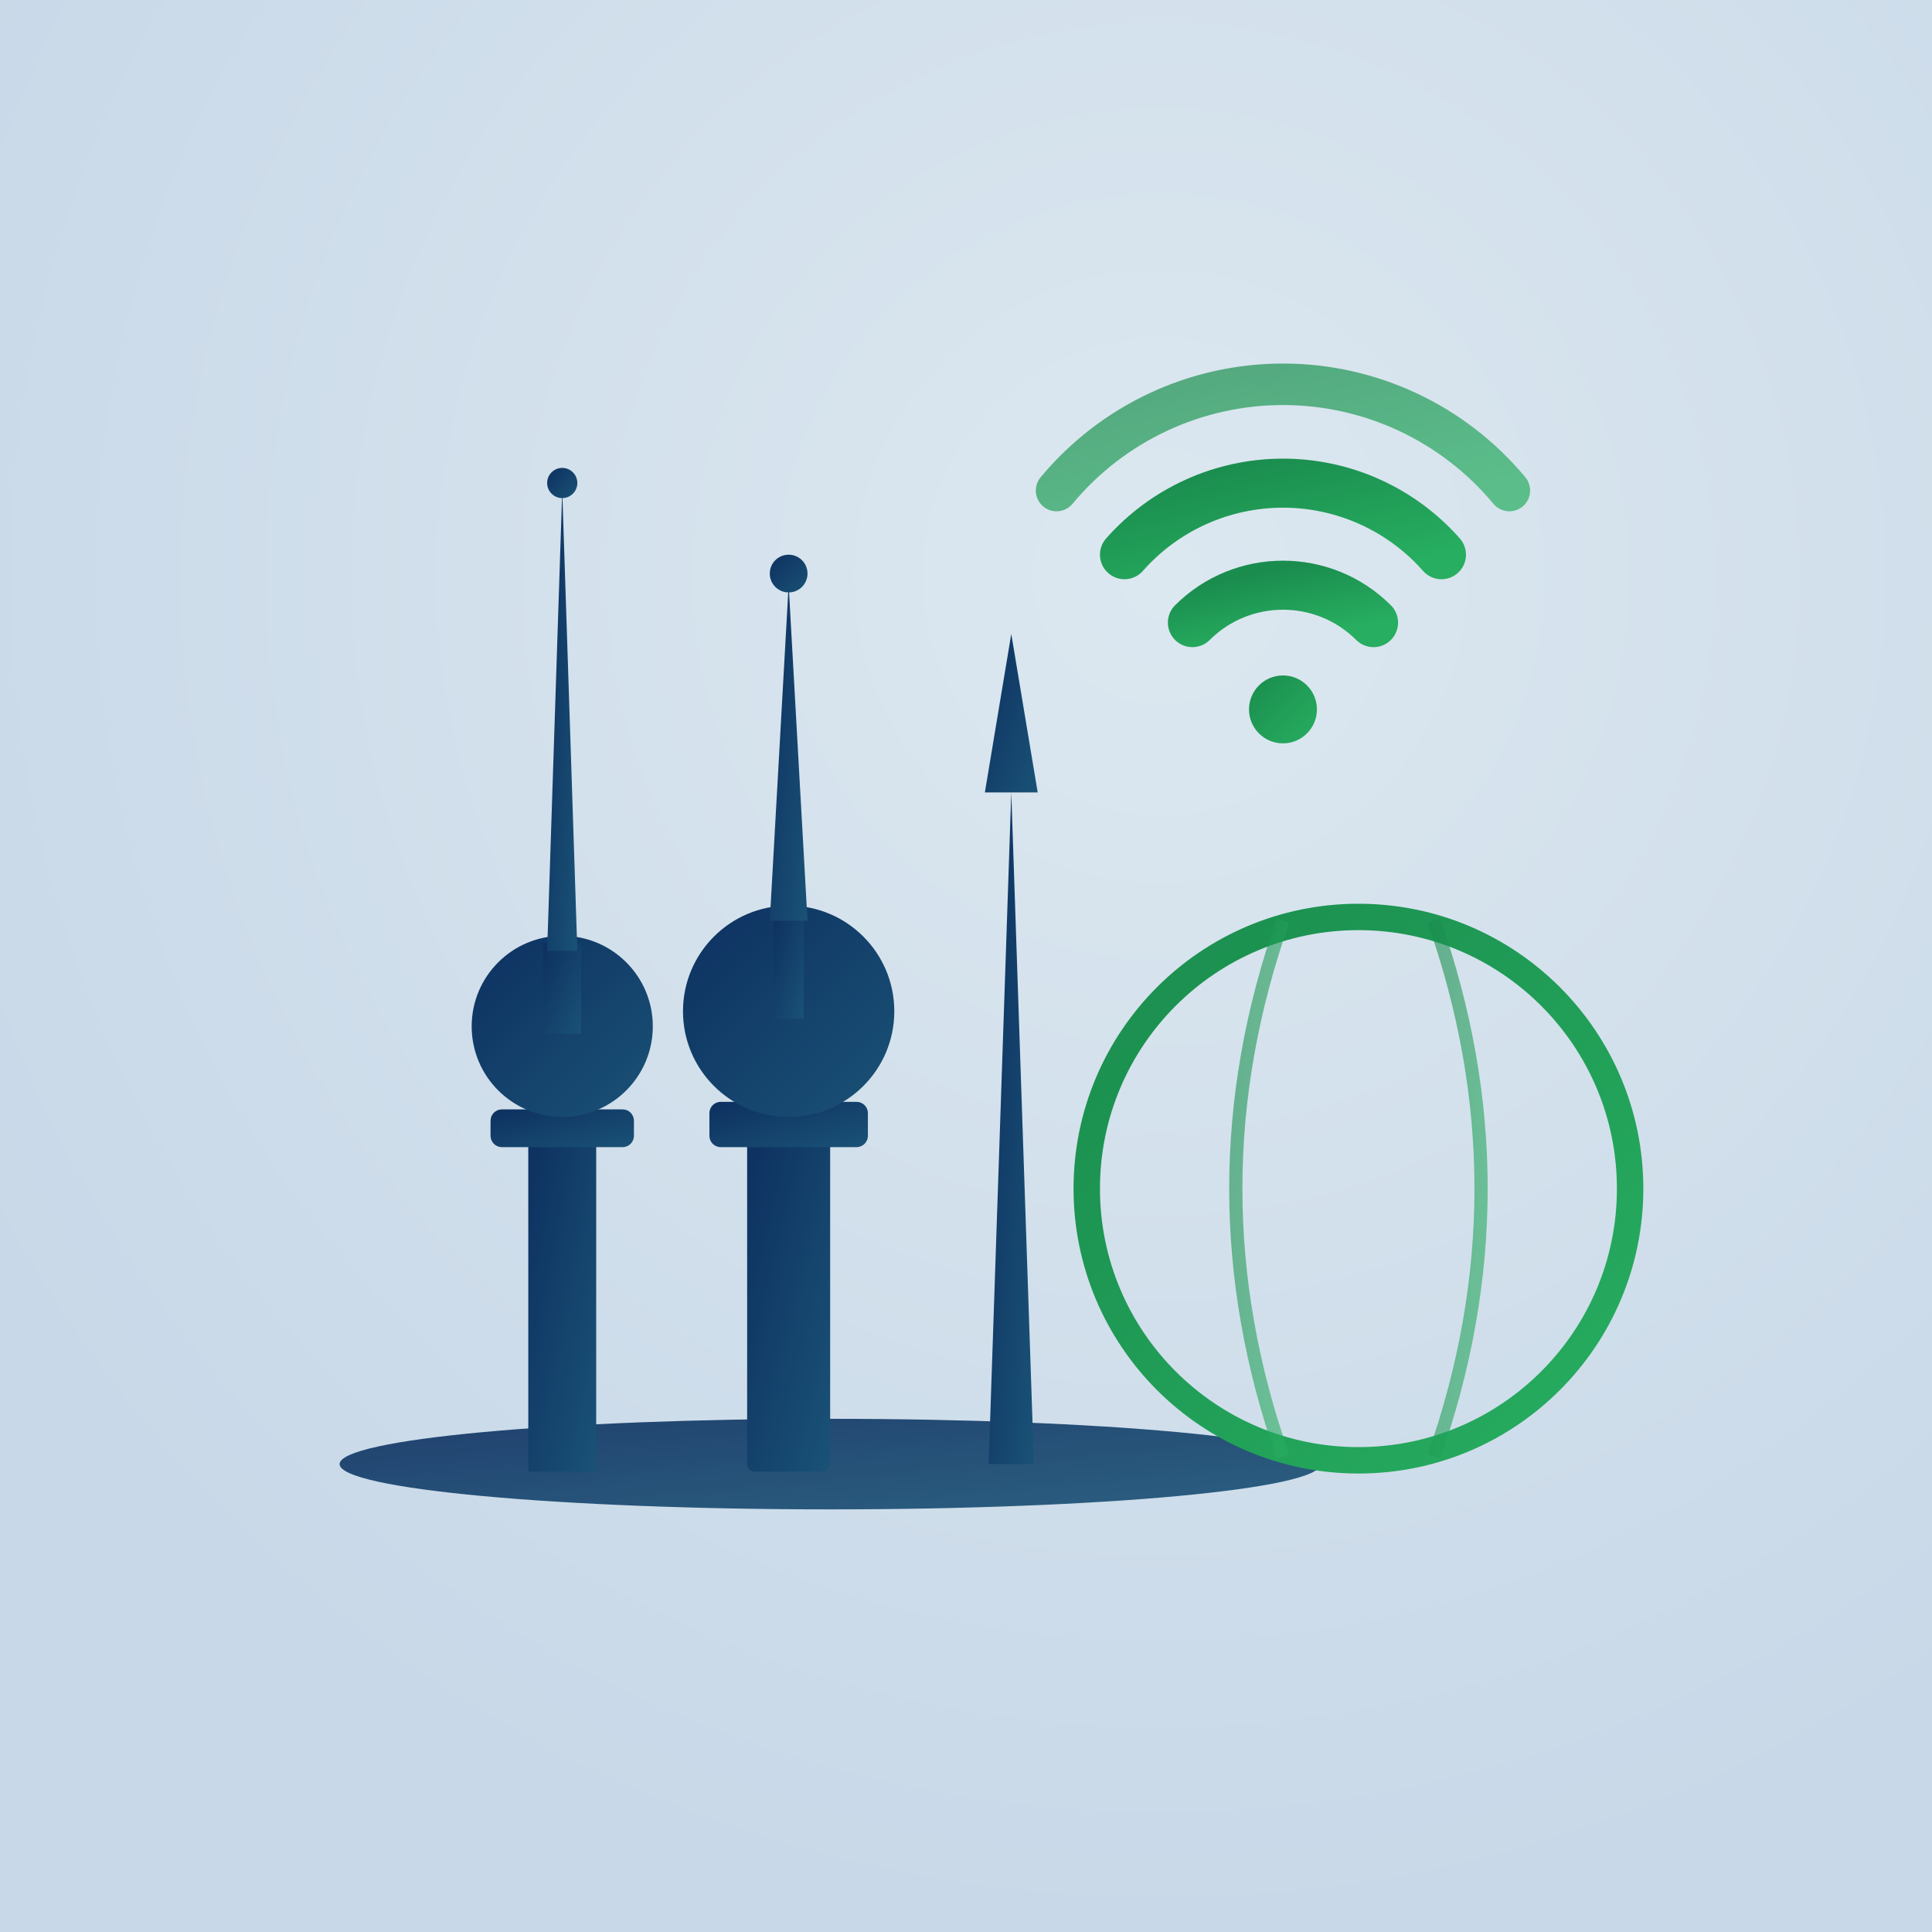
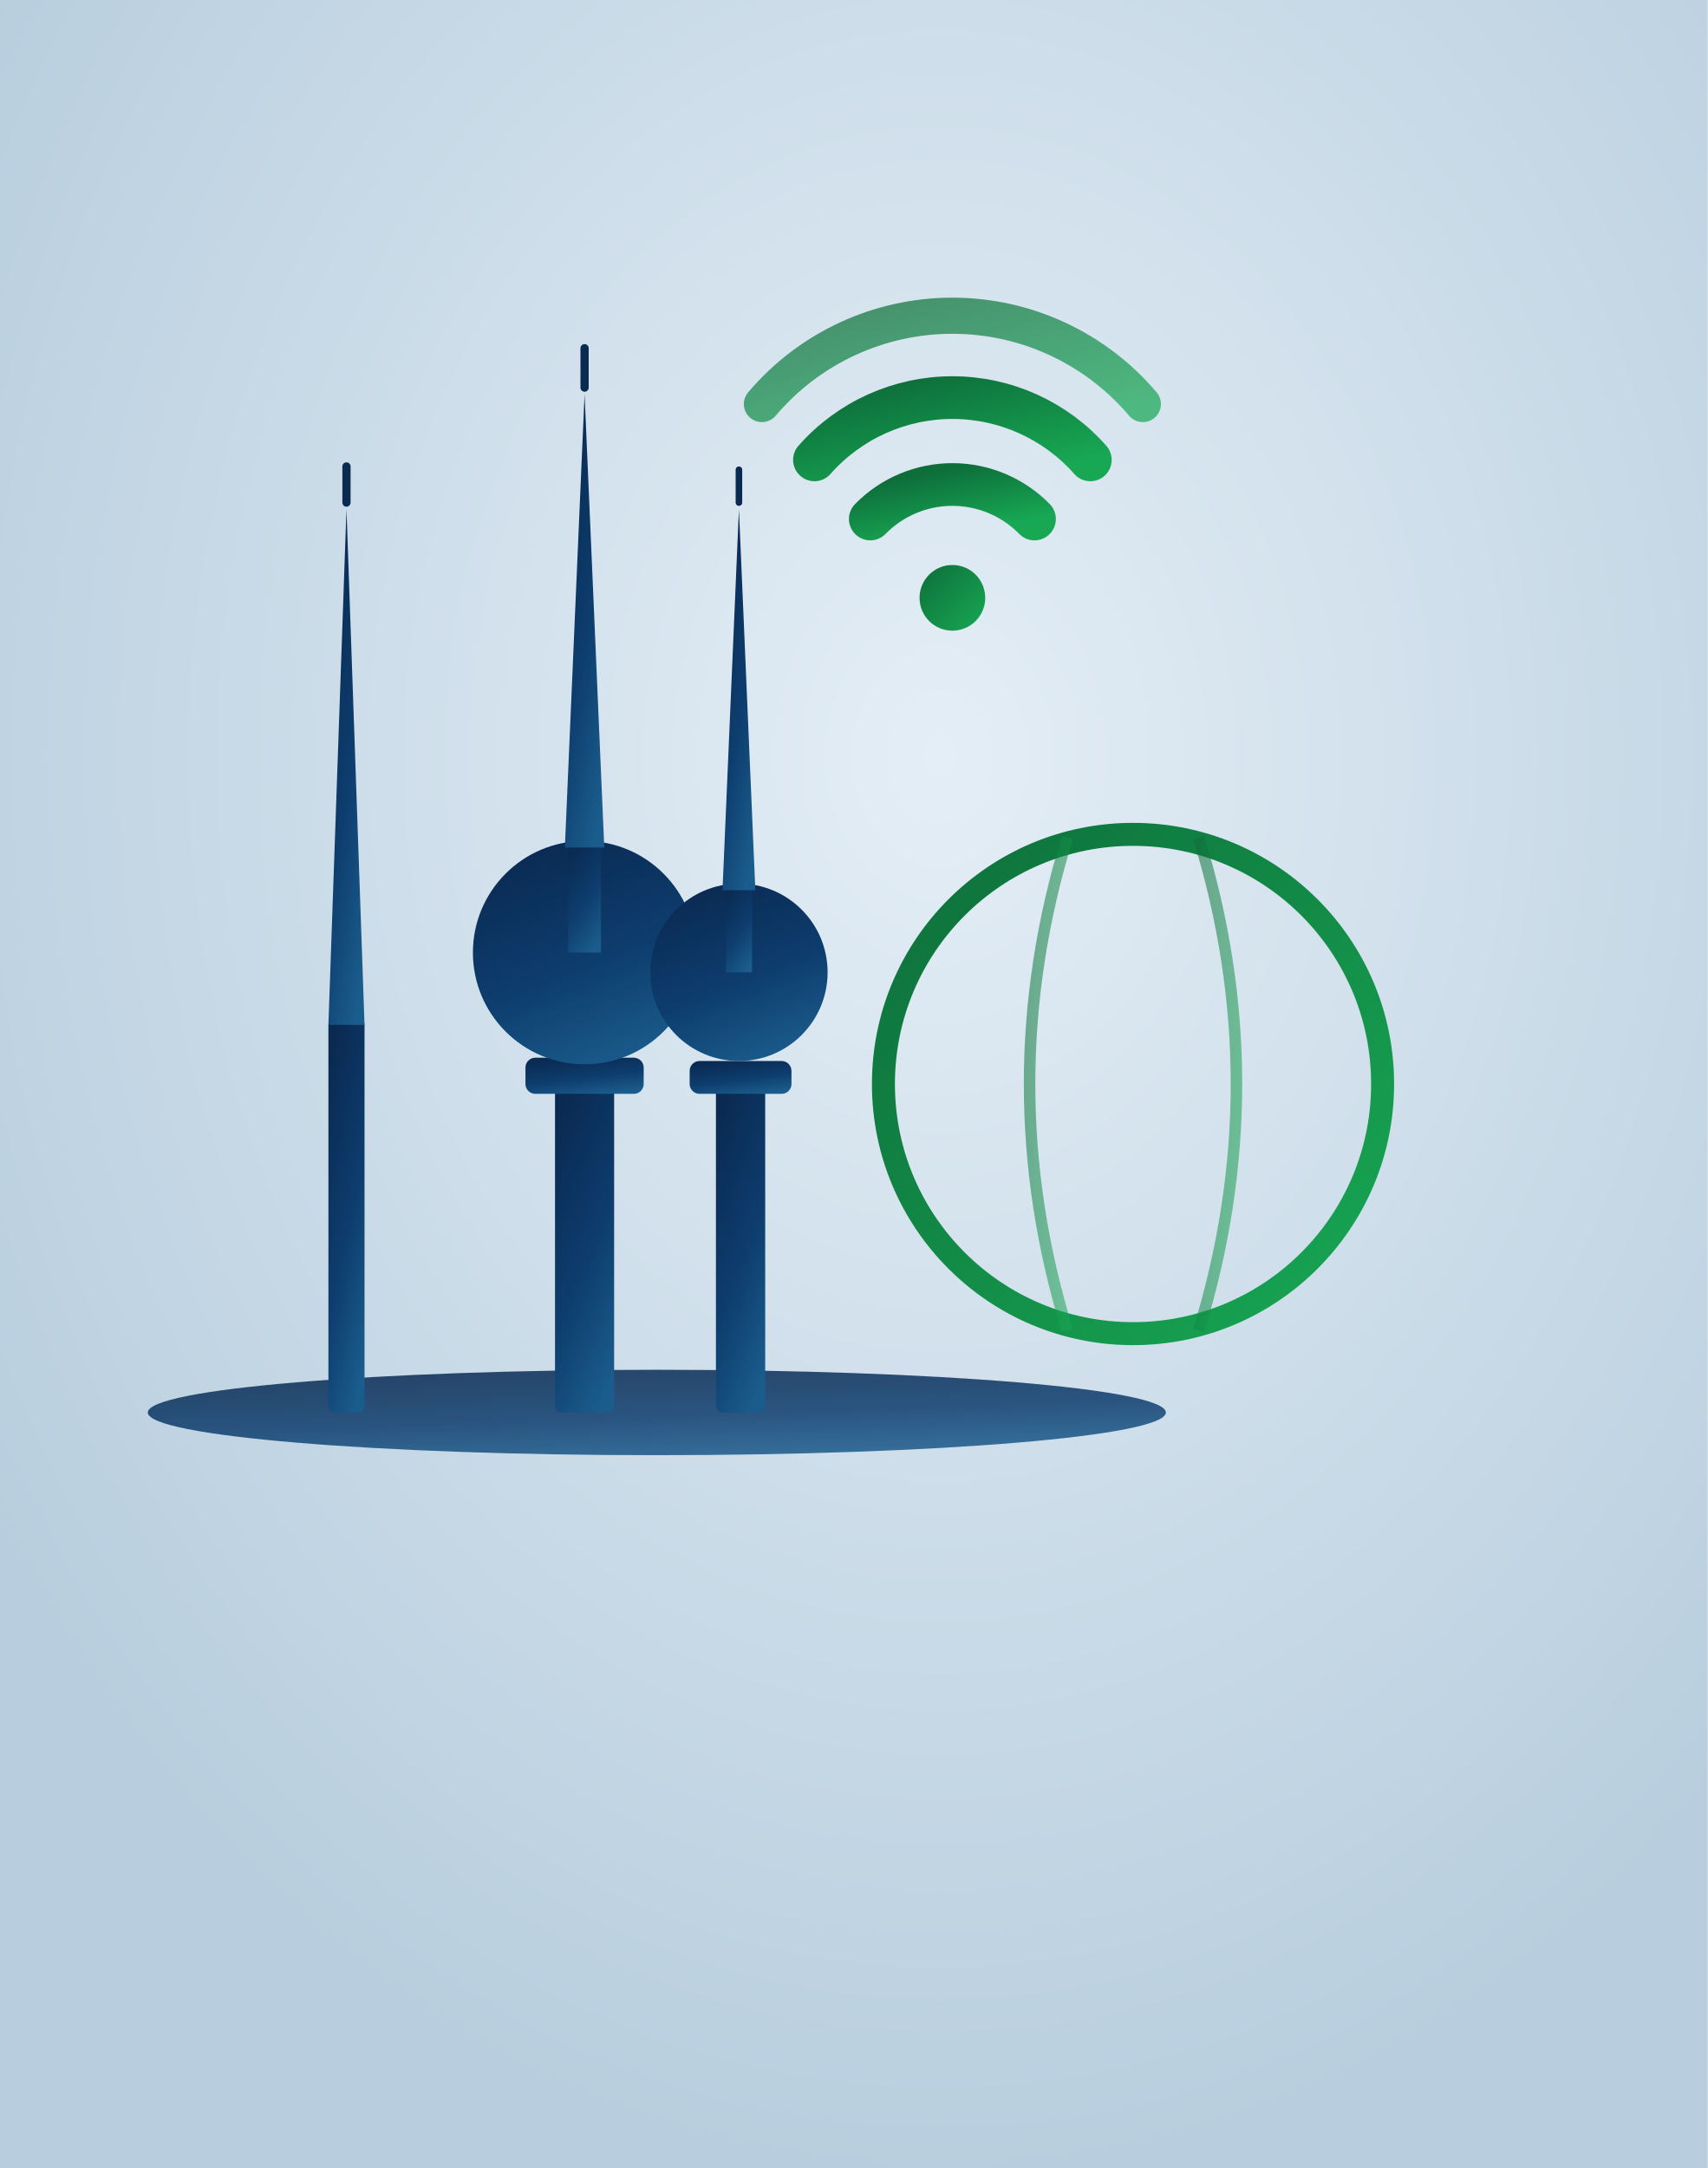
- <svg xmlns="http://www.w3.org/2000/svg" viewBox="0 0 512 512">
+ <svg xmlns="http://www.w3.org/2000/svg" viewBox="0 0 520 660">
  <defs>
-     <linearGradient id="towerGrad" x1="0%" y1="0%" x2="100%" y2="100%">
-       <stop offset="0%" style="stop-color:#0d3060" />
-       <stop offset="100%" style="stop-color:#1a5276" />
+     <linearGradient id="bg1" x1="20%" y1="0%" x2="80%" y2="100%">
+       <stop offset="0%" stop-color="#dde8f0" />
+       <stop offset="40%" stop-color="#cddde8" />
+       <stop offset="100%" stop-color="#bdd0e0" />
    </linearGradient>
-     <linearGradient id="greenGrad" x1="0%" y1="0%" x2="100%" y2="100%">
-       <stop offset="0%" style="stop-color:#1a8c4e" />
-       <stop offset="100%" style="stop-color:#27ae60" />
+     <linearGradient id="tg" x1="30%" y1="0%" x2="70%" y2="100%">
+       <stop offset="0%" stop-color="#0a2a52" />
+       <stop offset="55%" stop-color="#0d3d6e" />
+       <stop offset="100%" stop-color="#1a5c8c" />
    </linearGradient>
-     <clipPath id="globeClip">
-       <circle cx="360" cy="310" r="72" />
-     </clipPath>
+     <linearGradient id="gg" x1="0%" y1="0%" x2="100%" y2="100%">
+       <stop offset="0%" stop-color="#0d6e3a" />
+       <stop offset="100%" stop-color="#18a854" />
+     </linearGradient>
+     <radialGradient id="bgr" cx="55%" cy="35%" r="65%">
+       <stop offset="0%" stop-color="#e4eef6" />
+       <stop offset="100%" stop-color="#b8cede" />
+     </radialGradient>
  </defs>
-   <rect width="512" height="512" fill="#e8eef4" />
-   <radialGradient id="bgGrad" cx="60%" cy="30%" r="70%">
-     <stop offset="0%" style="stop-color:#dce8f0;stop-opacity:1" />
-     <stop offset="100%" style="stop-color:#c8d8e8;stop-opacity:1" />
-   </radialGradient>
-   <rect width="512" height="512" fill="url(#bgGrad)" />
-   <ellipse cx="220" cy="388" rx="130" ry="12" fill="url(#towerGrad)" opacity="0.9" />
-   <polygon points="268,210 274,388 262,388" fill="url(#towerGrad)" />
-   <polygon points="268,168 275,210 261,210" fill="url(#towerGrad)" />
-   <rect x="140" y="300" width="18" height="90" fill="url(#towerGrad)" />
-   <rect x="130" y="294" width="38" height="10" rx="3" fill="url(#towerGrad)" />
-   <circle cx="149" cy="272" r="24" fill="url(#towerGrad)" />
-   <rect x="144" y="250" width="10" height="24" fill="url(#towerGrad)" />
-   <polygon points="149,130 153,252 145,252" fill="url(#towerGrad)" />
-   <circle cx="149" cy="128" r="4" fill="url(#towerGrad)" />
-   <rect x="198" y="300" width="22" height="90" rx="2" fill="url(#towerGrad)" />
-   <rect x="188" y="292" width="42" height="12" rx="3" fill="url(#towerGrad)" />
-   <circle cx="209" cy="268" r="28" fill="url(#towerGrad)" />
-   <rect x="205" y="242" width="8" height="28" fill="url(#towerGrad)" />
-   <polygon points="209,155 214,244 204,244" fill="url(#towerGrad)" />
-   <circle cx="209" cy="152" r="5" fill="url(#towerGrad)" />
-   <circle cx="340" cy="188" r="9" fill="url(#greenGrad)" />
-   <path d="M 316,165 A 34,34 0 0 1 364,165" fill="none" stroke="url(#greenGrad)" stroke-width="13" stroke-linecap="round" />
-   <path d="M 298,147 A 56,56 0 0 1 382,147" fill="none" stroke="url(#greenGrad)" stroke-width="13" stroke-linecap="round" />
-   <path d="M 280,130 A 78,78 0 0 1 400,130" fill="none" stroke="url(#greenGrad)" stroke-width="11" stroke-linecap="round" opacity="0.7" />
-   <circle cx="360" cy="315" r="72" fill="none" stroke="url(#greenGrad)" stroke-width="7" />
-   <line x1="360" y1="243" x2="360" y2="387" stroke="url(#greenGrad)" stroke-width="4" opacity="0.7" />
-   <line x1="288" y1="315" x2="432" y2="315" stroke="url(#greenGrad)" stroke-width="4" opacity="0.7" />
-   <line x1="300" y1="279" x2="420" y2="279" stroke="url(#greenGrad)" stroke-width="3" opacity="0.5" />
-   <line x1="300" y1="351" x2="420" y2="351" stroke="url(#greenGrad)" stroke-width="3" opacity="0.5" />
-   <path d="M 340,244 Q 315,315 340,386" fill="none" stroke="url(#greenGrad)" stroke-width="3.5" opacity="0.6" />
-   <path d="M 380,244 Q 405,315 380,386" fill="none" stroke="url(#greenGrad)" stroke-width="3.5" opacity="0.6" />
+   <rect width="520" height="660" fill="url(#bgr)" />
+   <ellipse cx="200" cy="430" rx="155" ry="13" fill="url(#tg)" opacity="0.85" />
+   <rect x="100" y="310" width="11" height="120" rx="2" fill="url(#tg)" />
+   <polygon points="105.5,155 111,312 100,312" fill="url(#tg)" />
+   <line x1="105.5" y1="153" x2="105.5" y2="142" stroke="#0a2a52" stroke-width="2.5" stroke-linecap="round" />
+   <rect x="169" y="330" width="18" height="100" rx="2" fill="url(#tg)" />
+   <rect x="160" y="322" width="36" height="11" rx="3" fill="url(#tg)" />
+   <circle cx="178" cy="290" r="34" fill="url(#tg)" />
+   <rect x="173" y="256" width="10" height="34" fill="url(#tg)" />
+   <polygon points="178,120 184,258 172,258" fill="url(#tg)" />
+   <line x1="178" y1="118" x2="178" y2="106" stroke="#0a2a52" stroke-width="2.5" stroke-linecap="round" />
+   <rect x="218" y="330" width="15" height="100" rx="2" fill="url(#tg)" />
+   <rect x="210" y="323" width="31" height="10" rx="3" fill="url(#tg)" />
+   <circle cx="225" cy="296" r="27" fill="url(#tg)" />
+   <rect x="221" y="269" width="8" height="27" fill="url(#tg)" />
+   <polygon points="225,155 230,271 220,271" fill="url(#tg)" />
+   <line x1="225" y1="153" x2="225" y2="143" stroke="#0a2a52" stroke-width="2" stroke-linecap="round" />
+   <circle cx="290" cy="182" r="10" fill="url(#gg)" />
+   <path d="M265,158 A35,35 0 0 1 315,158" fill="none" stroke="url(#gg)" stroke-width="13" stroke-linecap="round" />
+   <path d="M248,140 A56,56 0 0 1 332,140" fill="none" stroke="url(#gg)" stroke-width="13" stroke-linecap="round" />
+   <path d="M232,123 A76,76 0 0 1 348,123" fill="none" stroke="url(#gg)" stroke-width="11" stroke-linecap="round" opacity="0.72" />
+   <circle cx="345" cy="330" r="76" fill="none" stroke="url(#gg)" stroke-width="7" />
+   <line x1="345" y1="254" x2="345" y2="406" stroke="url(#gg)" stroke-width="4" opacity="0.65" />
+   <line x1="269" y1="330" x2="421" y2="330" stroke="url(#gg)" stroke-width="4" opacity="0.65" />
+   <line x1="284" y1="292" x2="406" y2="292" stroke="url(#gg)" stroke-width="3" opacity="0.45" />
+   <line x1="284" y1="368" x2="406" y2="368" stroke="url(#gg)" stroke-width="3" opacity="0.45" />
+   <path d="M325,255 Q302,330 325,405" fill="none" stroke="url(#gg)" stroke-width="3.5" opacity="0.55" />
+   <path d="M365,255 Q388,330 365,405" fill="none" stroke="url(#gg)" stroke-width="3.5" opacity="0.55" />
</svg>
